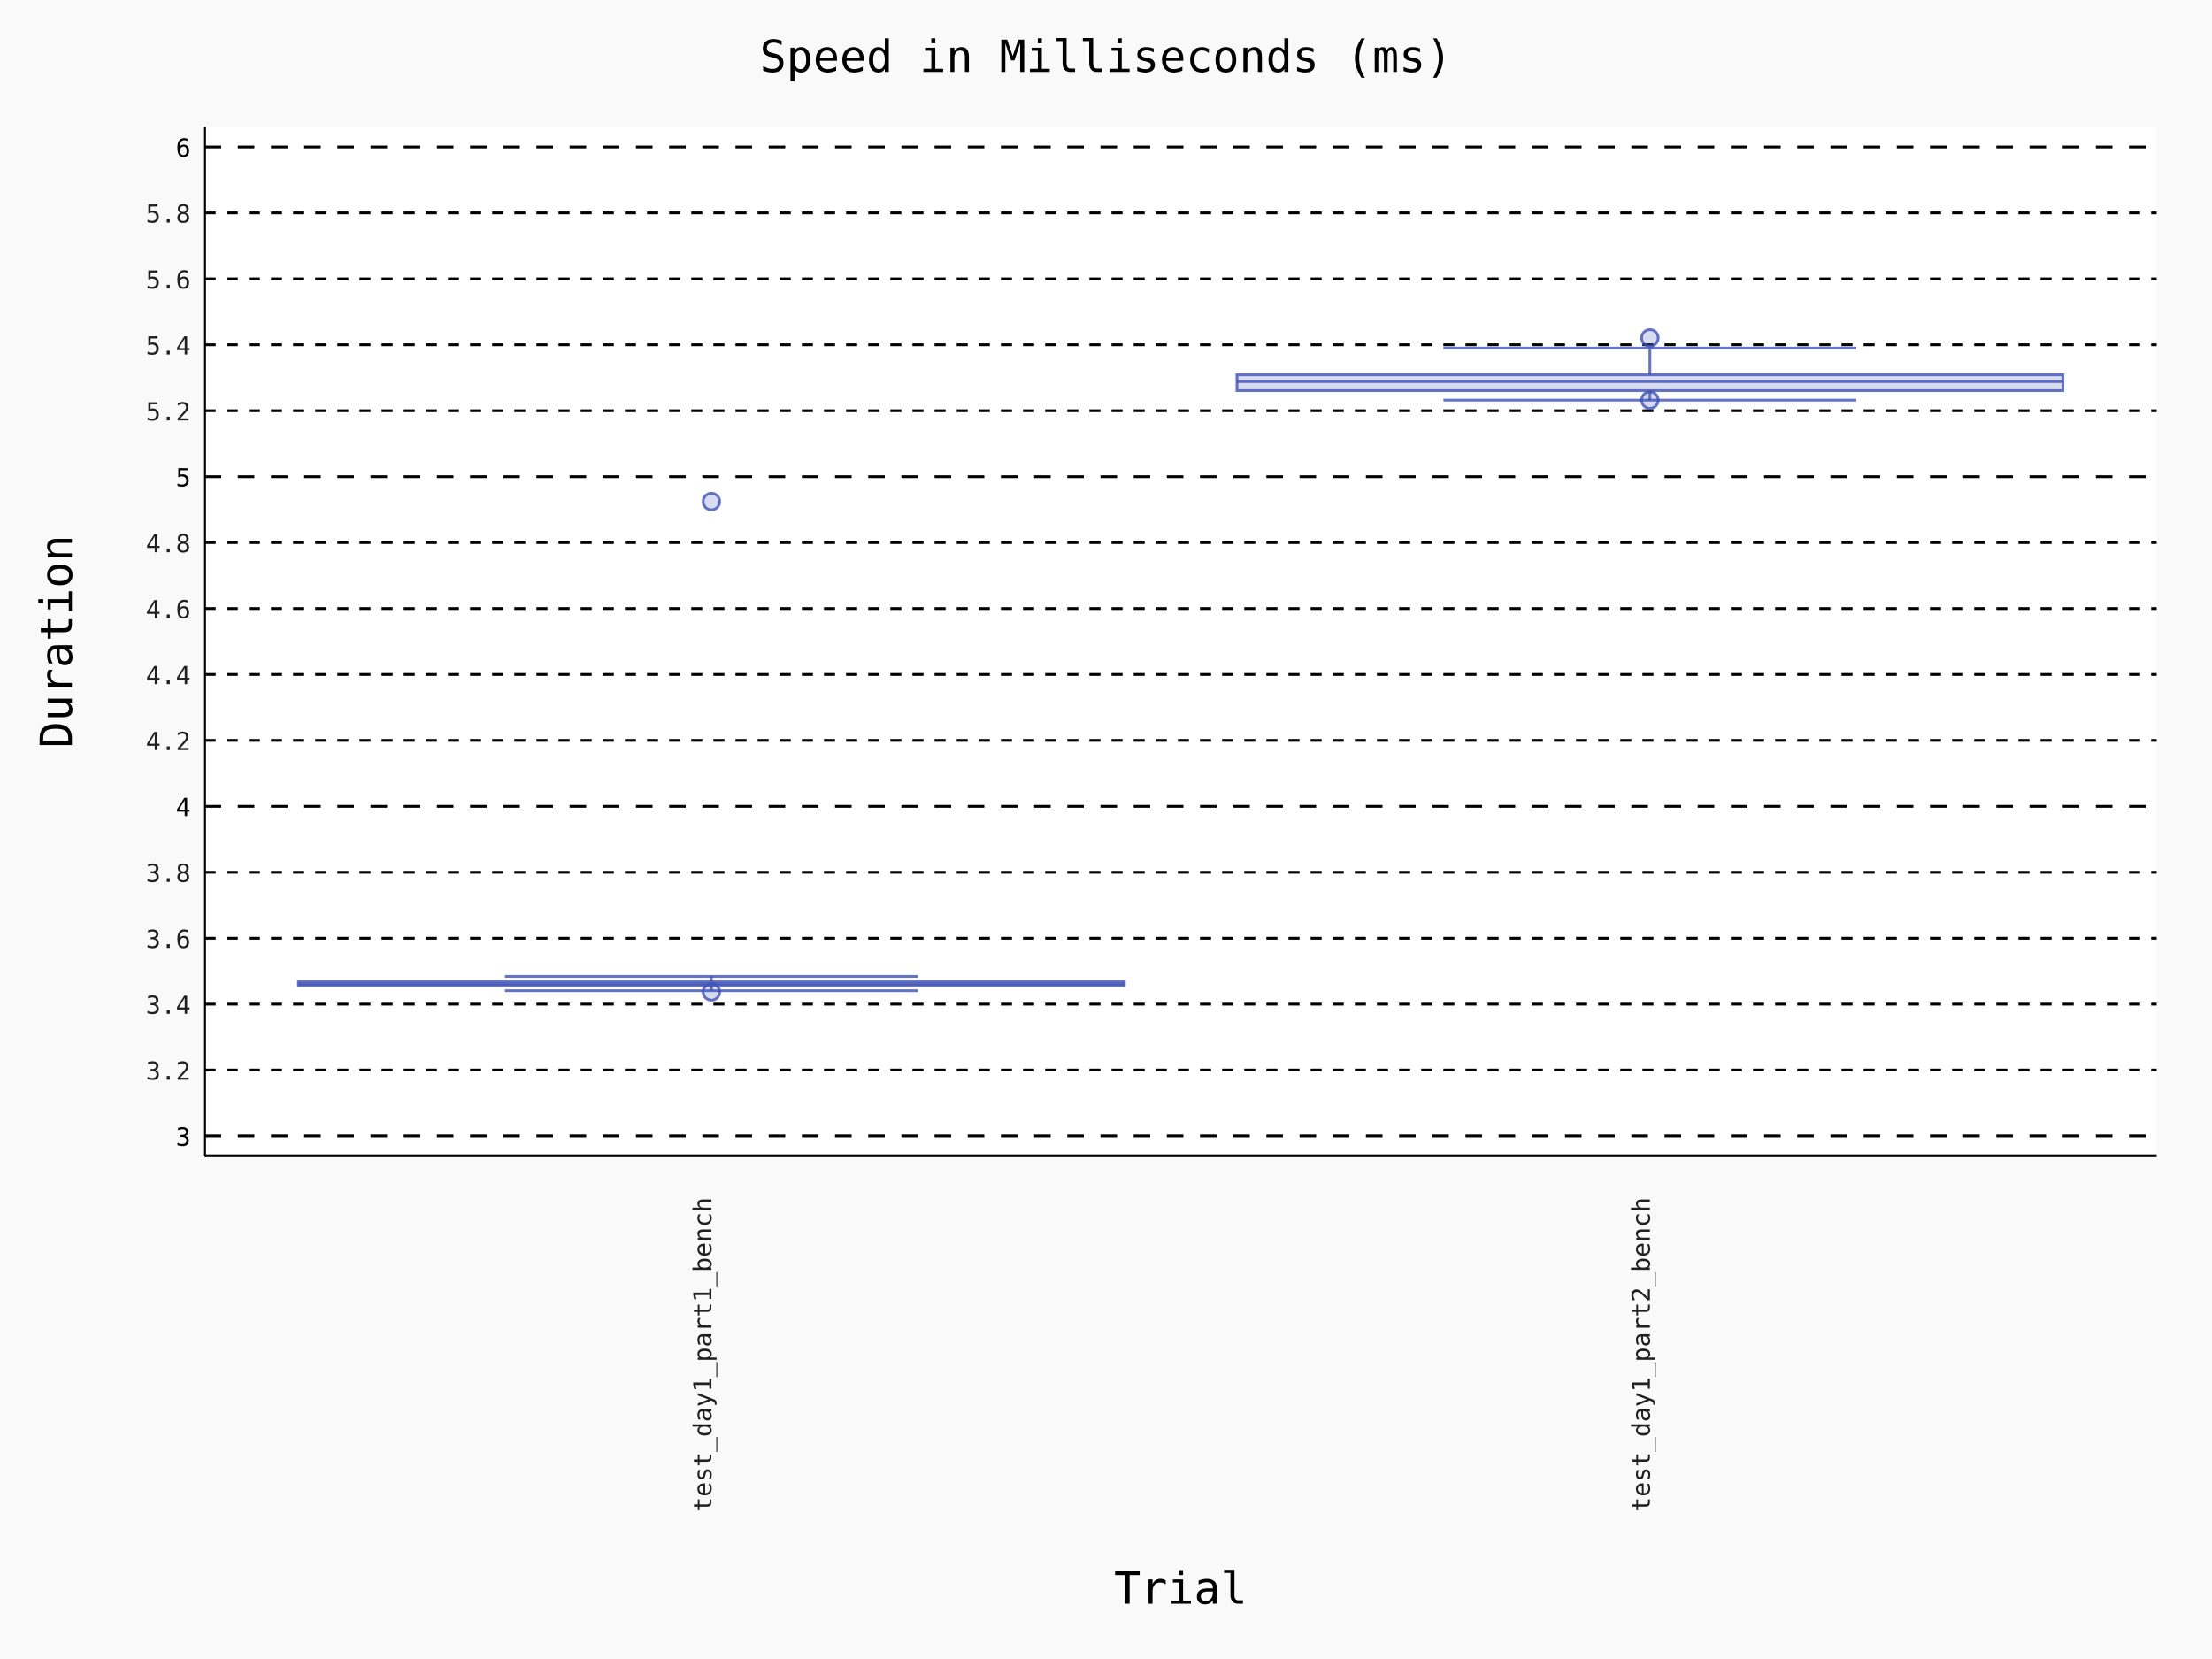
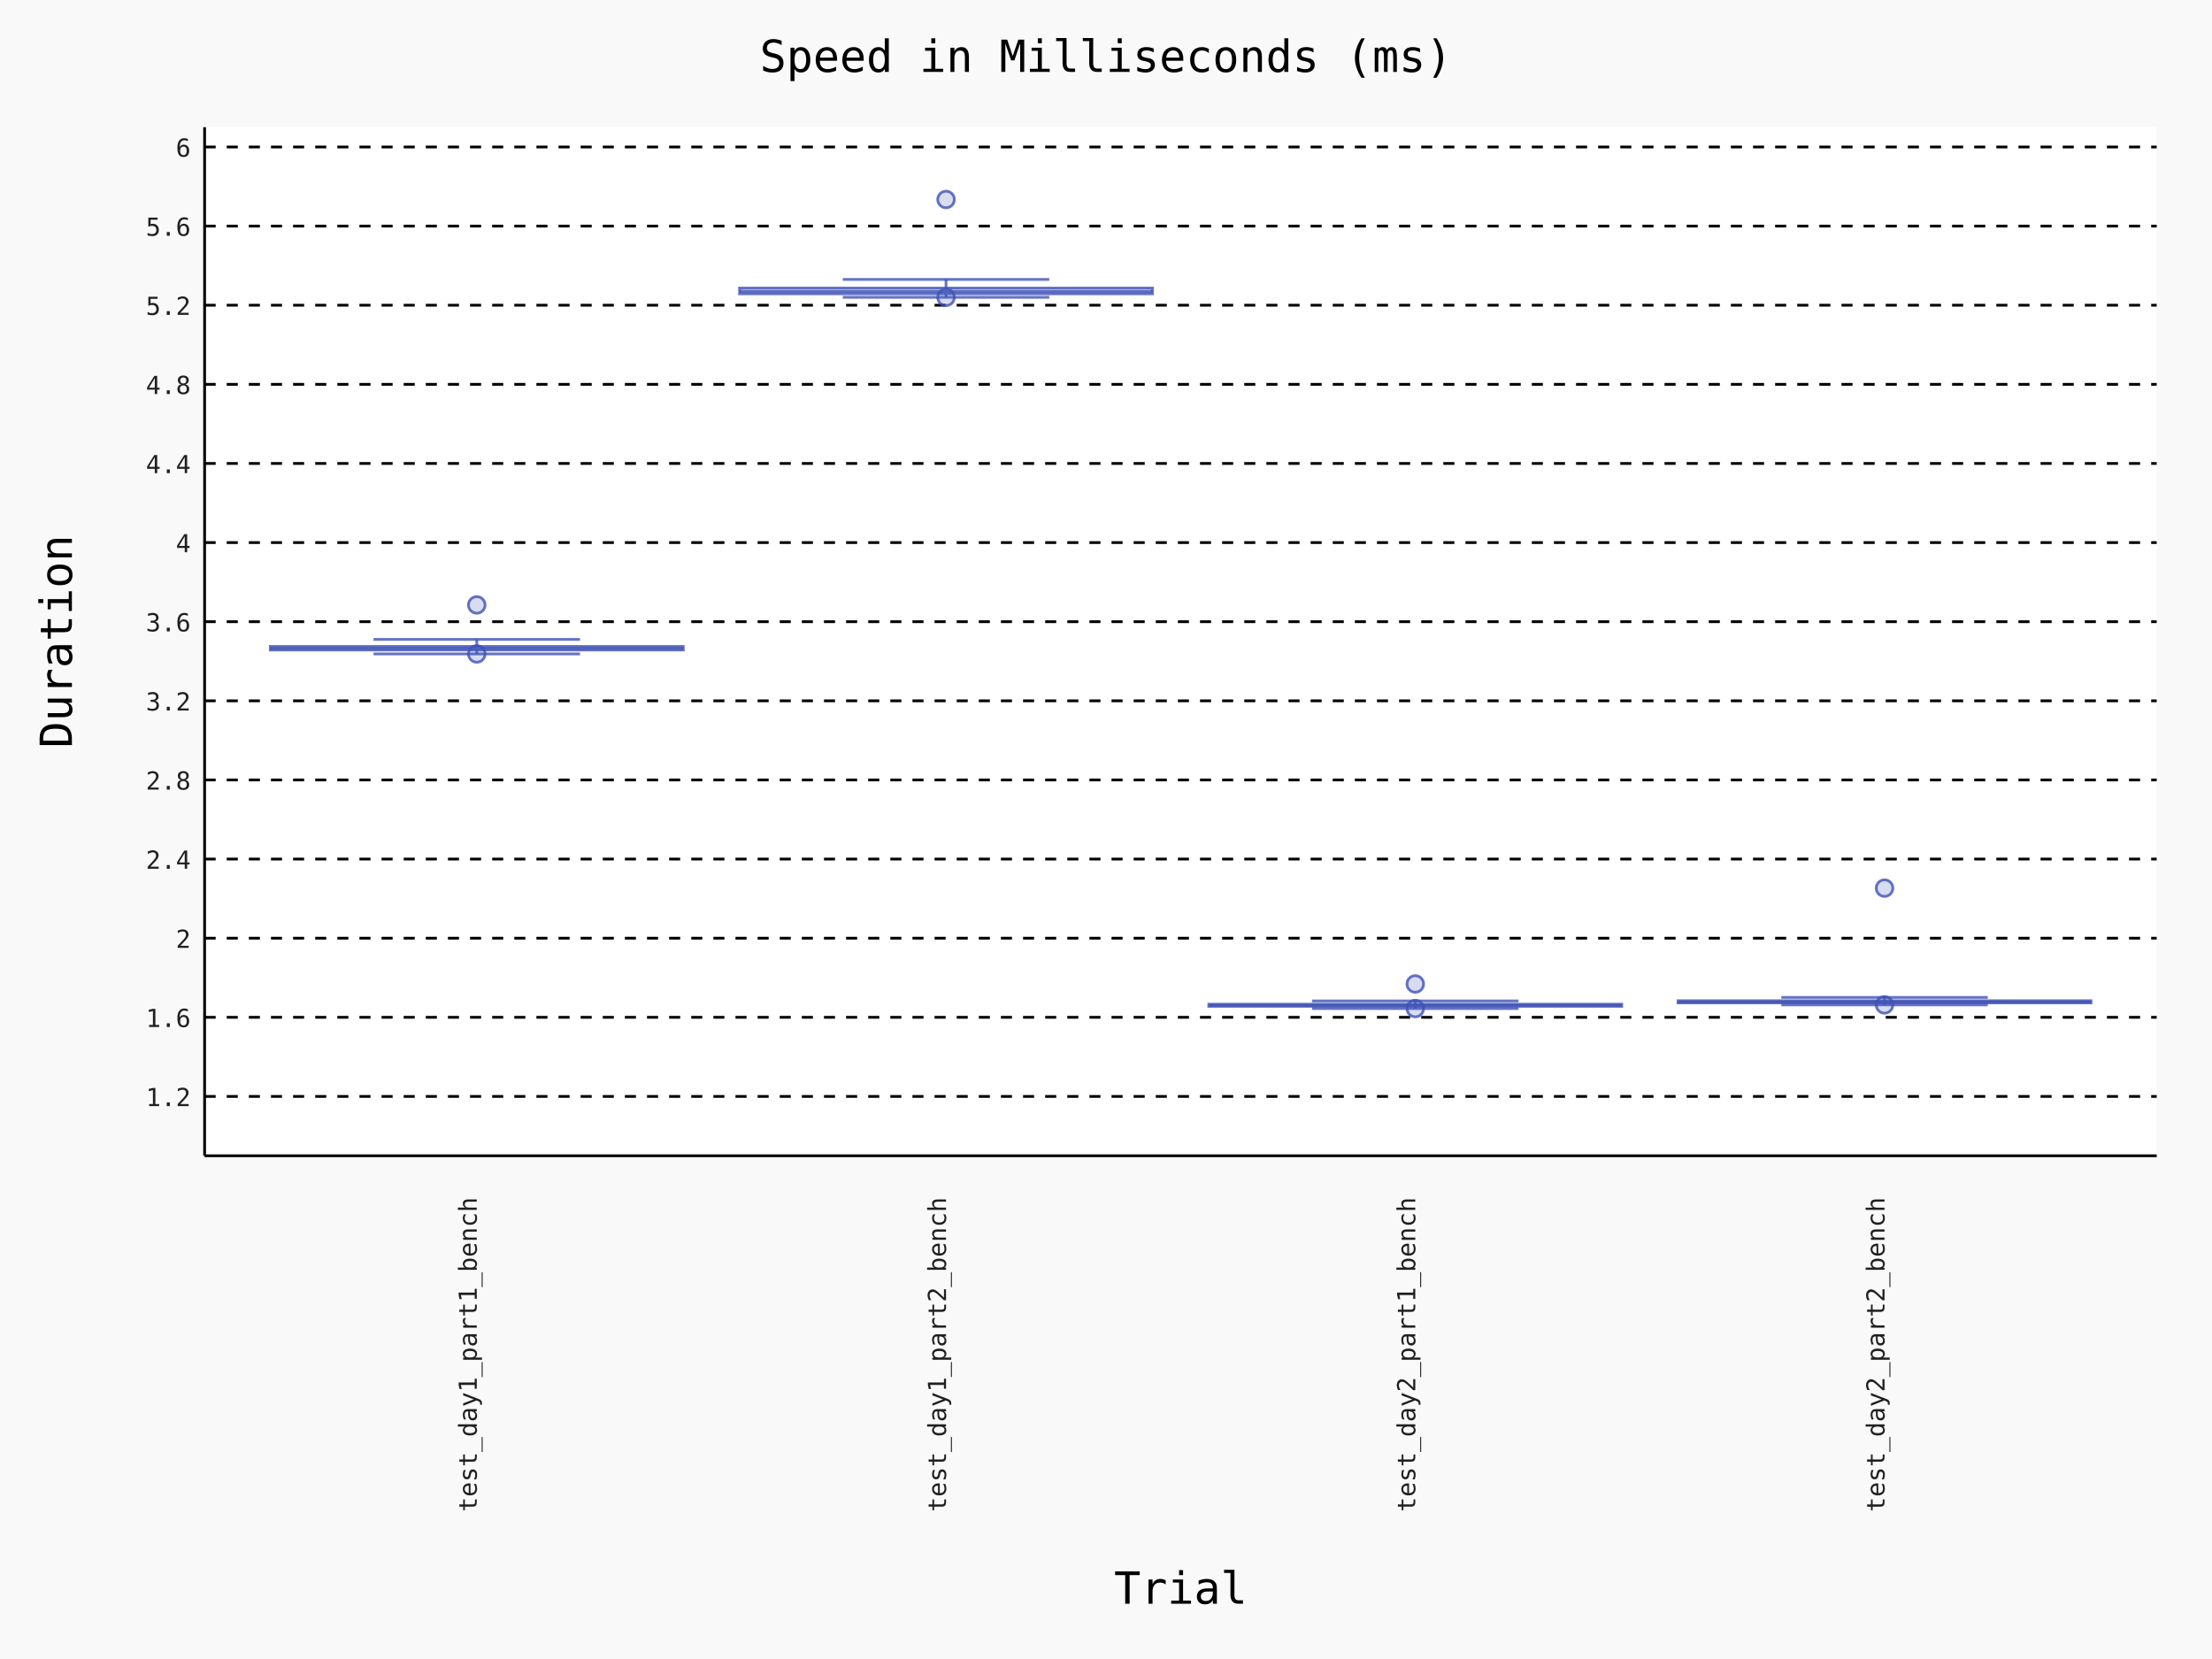
- <svg xmlns="http://www.w3.org/2000/svg" id="chart-7a09c978-7cb8-4651-a11c-2528e2e9074a" class="pygal-chart" viewBox="0 0 800 600">
+ <svg xmlns="http://www.w3.org/2000/svg" id="chart-de05d943-1517-4401-8757-71ed23f18f78" class="pygal-chart" viewBox="0 0 800 600">
  <defs>
-     <style type="text/css">#chart-7a09c978-7cb8-4651-a11c-2528e2e9074a{-webkit-user-select:none;-webkit-font-smoothing:antialiased;font-family:Consolas,"Deja Vu Sans Mono","Bitstream Vera Sans Mono","Courier New",monospace}#chart-7a09c978-7cb8-4651-a11c-2528e2e9074a .title{font-family:Consolas,"Deja Vu Sans Mono","Bitstream Vera Sans Mono","Courier New",monospace;font-size:16px}#chart-7a09c978-7cb8-4651-a11c-2528e2e9074a .legends .legend text{font-family:Consolas,"Deja Vu Sans Mono","Bitstream Vera Sans Mono","Courier New",monospace;font-size:14px}#chart-7a09c978-7cb8-4651-a11c-2528e2e9074a .axis text{font-family:Consolas,"Deja Vu Sans Mono","Bitstream Vera Sans Mono","Courier New",monospace;font-size:10px}#chart-7a09c978-7cb8-4651-a11c-2528e2e9074a .axis text.major{font-family:Consolas,"Deja Vu Sans Mono","Bitstream Vera Sans Mono","Courier New",monospace;font-size:10px}#chart-7a09c978-7cb8-4651-a11c-2528e2e9074a .text-overlay text.value{font-family:Consolas,"Deja Vu Sans Mono","Bitstream Vera Sans Mono","Courier New",monospace;font-size:16px}#chart-7a09c978-7cb8-4651-a11c-2528e2e9074a .text-overlay text.label{font-family:Consolas,"Deja Vu Sans Mono","Bitstream Vera Sans Mono","Courier New",monospace;font-size:10px}#chart-7a09c978-7cb8-4651-a11c-2528e2e9074a .tooltip{font-family:Consolas,"Deja Vu Sans Mono","Bitstream Vera Sans Mono","Courier New",monospace;font-size:14px}#chart-7a09c978-7cb8-4651-a11c-2528e2e9074a text.no_data{font-family:Consolas,"Deja Vu Sans Mono","Bitstream Vera Sans Mono","Courier New",monospace;font-size:64px}
- #chart-7a09c978-7cb8-4651-a11c-2528e2e9074a{background-color:rgba(249,249,249,1)}#chart-7a09c978-7cb8-4651-a11c-2528e2e9074a path,#chart-7a09c978-7cb8-4651-a11c-2528e2e9074a line,#chart-7a09c978-7cb8-4651-a11c-2528e2e9074a rect,#chart-7a09c978-7cb8-4651-a11c-2528e2e9074a circle{-webkit-transition:150ms;-moz-transition:150ms;transition:150ms}#chart-7a09c978-7cb8-4651-a11c-2528e2e9074a .graph &gt; .background{fill:rgba(249,249,249,1)}#chart-7a09c978-7cb8-4651-a11c-2528e2e9074a .plot &gt; .background{fill:rgba(255,255,255,1)}#chart-7a09c978-7cb8-4651-a11c-2528e2e9074a .graph{fill:rgba(0,0,0,.87)}#chart-7a09c978-7cb8-4651-a11c-2528e2e9074a text.no_data{fill:rgba(0,0,0,1)}#chart-7a09c978-7cb8-4651-a11c-2528e2e9074a .title{fill:rgba(0,0,0,1)}#chart-7a09c978-7cb8-4651-a11c-2528e2e9074a .legends .legend text{fill:rgba(0,0,0,.87)}#chart-7a09c978-7cb8-4651-a11c-2528e2e9074a .legends .legend:hover text{fill:rgba(0,0,0,1)}#chart-7a09c978-7cb8-4651-a11c-2528e2e9074a .axis .line{stroke:rgba(0,0,0,1)}#chart-7a09c978-7cb8-4651-a11c-2528e2e9074a .axis .guide.line{stroke:rgba(0,0,0,.54)}#chart-7a09c978-7cb8-4651-a11c-2528e2e9074a .axis .major.line{stroke:rgba(0,0,0,.87)}#chart-7a09c978-7cb8-4651-a11c-2528e2e9074a .axis text.major{fill:rgba(0,0,0,1)}#chart-7a09c978-7cb8-4651-a11c-2528e2e9074a .axis.y .guides:hover .guide.line,#chart-7a09c978-7cb8-4651-a11c-2528e2e9074a .line-graph .axis.x .guides:hover .guide.line,#chart-7a09c978-7cb8-4651-a11c-2528e2e9074a .stackedline-graph .axis.x .guides:hover .guide.line,#chart-7a09c978-7cb8-4651-a11c-2528e2e9074a .xy-graph .axis.x .guides:hover .guide.line{stroke:rgba(0,0,0,1)}#chart-7a09c978-7cb8-4651-a11c-2528e2e9074a .axis .guides:hover text{fill:rgba(0,0,0,1)}#chart-7a09c978-7cb8-4651-a11c-2528e2e9074a .reactive{fill-opacity:.7;stroke-opacity:.8;stroke-width:1}#chart-7a09c978-7cb8-4651-a11c-2528e2e9074a .ci{stroke:rgba(0,0,0,.87)}#chart-7a09c978-7cb8-4651-a11c-2528e2e9074a .reactive.active,#chart-7a09c978-7cb8-4651-a11c-2528e2e9074a .active .reactive{fill-opacity:.8;stroke-opacity:.9;stroke-width:4}#chart-7a09c978-7cb8-4651-a11c-2528e2e9074a .ci .reactive.active{stroke-width:1.5}#chart-7a09c978-7cb8-4651-a11c-2528e2e9074a .series text{fill:rgba(0,0,0,1)}#chart-7a09c978-7cb8-4651-a11c-2528e2e9074a .tooltip rect{fill:rgba(255,255,255,1);stroke:rgba(0,0,0,1);-webkit-transition:opacity 150ms;-moz-transition:opacity 150ms;transition:opacity 150ms}#chart-7a09c978-7cb8-4651-a11c-2528e2e9074a .tooltip .label{fill:rgba(0,0,0,.87)}#chart-7a09c978-7cb8-4651-a11c-2528e2e9074a .tooltip .label{fill:rgba(0,0,0,.87)}#chart-7a09c978-7cb8-4651-a11c-2528e2e9074a .tooltip .legend{font-size:.8em;fill:rgba(0,0,0,.54)}#chart-7a09c978-7cb8-4651-a11c-2528e2e9074a .tooltip .x_label{font-size:.6em;fill:rgba(0,0,0,1)}#chart-7a09c978-7cb8-4651-a11c-2528e2e9074a .tooltip .xlink{font-size:.5em;text-decoration:underline}#chart-7a09c978-7cb8-4651-a11c-2528e2e9074a .tooltip .value{font-size:1.5em}#chart-7a09c978-7cb8-4651-a11c-2528e2e9074a .bound{font-size:.5em}#chart-7a09c978-7cb8-4651-a11c-2528e2e9074a .max-value{font-size:.75em;fill:rgba(0,0,0,.54)}#chart-7a09c978-7cb8-4651-a11c-2528e2e9074a .map-element{fill:rgba(255,255,255,1);stroke:rgba(0,0,0,.54) !important}#chart-7a09c978-7cb8-4651-a11c-2528e2e9074a .map-element .reactive{fill-opacity:inherit;stroke-opacity:inherit}#chart-7a09c978-7cb8-4651-a11c-2528e2e9074a .color-0,#chart-7a09c978-7cb8-4651-a11c-2528e2e9074a .color-0 a:visited{stroke:#3F51B5;fill:#3F51B5}#chart-7a09c978-7cb8-4651-a11c-2528e2e9074a .color-1,#chart-7a09c978-7cb8-4651-a11c-2528e2e9074a .color-1 a:visited{stroke:#3F51B5;fill:#3F51B5}#chart-7a09c978-7cb8-4651-a11c-2528e2e9074a .text-overlay .color-0 text{fill:black}#chart-7a09c978-7cb8-4651-a11c-2528e2e9074a .text-overlay .color-1 text{fill:black}
- #chart-7a09c978-7cb8-4651-a11c-2528e2e9074a text.no_data{text-anchor:middle}#chart-7a09c978-7cb8-4651-a11c-2528e2e9074a .guide.line{fill:none}#chart-7a09c978-7cb8-4651-a11c-2528e2e9074a .centered{text-anchor:middle}#chart-7a09c978-7cb8-4651-a11c-2528e2e9074a .title{text-anchor:middle}#chart-7a09c978-7cb8-4651-a11c-2528e2e9074a .legends .legend text{fill-opacity:1}#chart-7a09c978-7cb8-4651-a11c-2528e2e9074a .axis.x text{text-anchor:middle}#chart-7a09c978-7cb8-4651-a11c-2528e2e9074a .axis.x:not(.web) text[transform]{text-anchor:start}#chart-7a09c978-7cb8-4651-a11c-2528e2e9074a .axis.x:not(.web) text[transform].backwards{text-anchor:end}#chart-7a09c978-7cb8-4651-a11c-2528e2e9074a .axis.y text{text-anchor:end}#chart-7a09c978-7cb8-4651-a11c-2528e2e9074a .axis.y text[transform].backwards{text-anchor:start}#chart-7a09c978-7cb8-4651-a11c-2528e2e9074a .axis.y2 text{text-anchor:start}#chart-7a09c978-7cb8-4651-a11c-2528e2e9074a .axis.y2 text[transform].backwards{text-anchor:end}#chart-7a09c978-7cb8-4651-a11c-2528e2e9074a .axis .guide.line{stroke-dasharray:4,4;stroke:black}#chart-7a09c978-7cb8-4651-a11c-2528e2e9074a .axis .major.guide.line{stroke-dasharray:6,6;stroke:black}#chart-7a09c978-7cb8-4651-a11c-2528e2e9074a .horizontal .axis.y .guide.line,#chart-7a09c978-7cb8-4651-a11c-2528e2e9074a .horizontal .axis.y2 .guide.line,#chart-7a09c978-7cb8-4651-a11c-2528e2e9074a .vertical .axis.x .guide.line{opacity:0}#chart-7a09c978-7cb8-4651-a11c-2528e2e9074a .horizontal .axis.always_show .guide.line,#chart-7a09c978-7cb8-4651-a11c-2528e2e9074a .vertical .axis.always_show .guide.line{opacity:1 !important}#chart-7a09c978-7cb8-4651-a11c-2528e2e9074a .axis.y .guides:hover .guide.line,#chart-7a09c978-7cb8-4651-a11c-2528e2e9074a .axis.y2 .guides:hover .guide.line,#chart-7a09c978-7cb8-4651-a11c-2528e2e9074a .axis.x .guides:hover .guide.line{opacity:1}#chart-7a09c978-7cb8-4651-a11c-2528e2e9074a .axis .guides:hover text{opacity:1}#chart-7a09c978-7cb8-4651-a11c-2528e2e9074a .nofill{fill:none}#chart-7a09c978-7cb8-4651-a11c-2528e2e9074a .subtle-fill{fill-opacity:.2}#chart-7a09c978-7cb8-4651-a11c-2528e2e9074a .dot{stroke-width:1px;fill-opacity:1;stroke-opacity:1}#chart-7a09c978-7cb8-4651-a11c-2528e2e9074a .dot.active{stroke-width:5px}#chart-7a09c978-7cb8-4651-a11c-2528e2e9074a .dot.negative{fill:transparent}#chart-7a09c978-7cb8-4651-a11c-2528e2e9074a text,#chart-7a09c978-7cb8-4651-a11c-2528e2e9074a tspan{stroke:none !important}#chart-7a09c978-7cb8-4651-a11c-2528e2e9074a .series text.active{opacity:1}#chart-7a09c978-7cb8-4651-a11c-2528e2e9074a .tooltip rect{fill-opacity:.95;stroke-width:.5}#chart-7a09c978-7cb8-4651-a11c-2528e2e9074a .tooltip text{fill-opacity:1}#chart-7a09c978-7cb8-4651-a11c-2528e2e9074a .showable{visibility:hidden}#chart-7a09c978-7cb8-4651-a11c-2528e2e9074a .showable.shown{visibility:visible}#chart-7a09c978-7cb8-4651-a11c-2528e2e9074a .gauge-background{fill:rgba(229,229,229,1);stroke:none}#chart-7a09c978-7cb8-4651-a11c-2528e2e9074a .bg-lines{stroke:rgba(249,249,249,1);stroke-width:2px}
+     <style type="text/css">#chart-de05d943-1517-4401-8757-71ed23f18f78{-webkit-user-select:none;-webkit-font-smoothing:antialiased;font-family:Consolas,"Deja Vu Sans Mono","Bitstream Vera Sans Mono","Courier New",monospace}#chart-de05d943-1517-4401-8757-71ed23f18f78 .title{font-family:Consolas,"Deja Vu Sans Mono","Bitstream Vera Sans Mono","Courier New",monospace;font-size:16px}#chart-de05d943-1517-4401-8757-71ed23f18f78 .legends .legend text{font-family:Consolas,"Deja Vu Sans Mono","Bitstream Vera Sans Mono","Courier New",monospace;font-size:14px}#chart-de05d943-1517-4401-8757-71ed23f18f78 .axis text{font-family:Consolas,"Deja Vu Sans Mono","Bitstream Vera Sans Mono","Courier New",monospace;font-size:10px}#chart-de05d943-1517-4401-8757-71ed23f18f78 .axis text.major{font-family:Consolas,"Deja Vu Sans Mono","Bitstream Vera Sans Mono","Courier New",monospace;font-size:10px}#chart-de05d943-1517-4401-8757-71ed23f18f78 .text-overlay text.value{font-family:Consolas,"Deja Vu Sans Mono","Bitstream Vera Sans Mono","Courier New",monospace;font-size:16px}#chart-de05d943-1517-4401-8757-71ed23f18f78 .text-overlay text.label{font-family:Consolas,"Deja Vu Sans Mono","Bitstream Vera Sans Mono","Courier New",monospace;font-size:10px}#chart-de05d943-1517-4401-8757-71ed23f18f78 .tooltip{font-family:Consolas,"Deja Vu Sans Mono","Bitstream Vera Sans Mono","Courier New",monospace;font-size:14px}#chart-de05d943-1517-4401-8757-71ed23f18f78 text.no_data{font-family:Consolas,"Deja Vu Sans Mono","Bitstream Vera Sans Mono","Courier New",monospace;font-size:64px}
+ #chart-de05d943-1517-4401-8757-71ed23f18f78{background-color:rgba(249,249,249,1)}#chart-de05d943-1517-4401-8757-71ed23f18f78 path,#chart-de05d943-1517-4401-8757-71ed23f18f78 line,#chart-de05d943-1517-4401-8757-71ed23f18f78 rect,#chart-de05d943-1517-4401-8757-71ed23f18f78 circle{-webkit-transition:150ms;-moz-transition:150ms;transition:150ms}#chart-de05d943-1517-4401-8757-71ed23f18f78 .graph &gt; .background{fill:rgba(249,249,249,1)}#chart-de05d943-1517-4401-8757-71ed23f18f78 .plot &gt; .background{fill:rgba(255,255,255,1)}#chart-de05d943-1517-4401-8757-71ed23f18f78 .graph{fill:rgba(0,0,0,.87)}#chart-de05d943-1517-4401-8757-71ed23f18f78 text.no_data{fill:rgba(0,0,0,1)}#chart-de05d943-1517-4401-8757-71ed23f18f78 .title{fill:rgba(0,0,0,1)}#chart-de05d943-1517-4401-8757-71ed23f18f78 .legends .legend text{fill:rgba(0,0,0,.87)}#chart-de05d943-1517-4401-8757-71ed23f18f78 .legends .legend:hover text{fill:rgba(0,0,0,1)}#chart-de05d943-1517-4401-8757-71ed23f18f78 .axis .line{stroke:rgba(0,0,0,1)}#chart-de05d943-1517-4401-8757-71ed23f18f78 .axis .guide.line{stroke:rgba(0,0,0,.54)}#chart-de05d943-1517-4401-8757-71ed23f18f78 .axis .major.line{stroke:rgba(0,0,0,.87)}#chart-de05d943-1517-4401-8757-71ed23f18f78 .axis text.major{fill:rgba(0,0,0,1)}#chart-de05d943-1517-4401-8757-71ed23f18f78 .axis.y .guides:hover .guide.line,#chart-de05d943-1517-4401-8757-71ed23f18f78 .line-graph .axis.x .guides:hover .guide.line,#chart-de05d943-1517-4401-8757-71ed23f18f78 .stackedline-graph .axis.x .guides:hover .guide.line,#chart-de05d943-1517-4401-8757-71ed23f18f78 .xy-graph .axis.x .guides:hover .guide.line{stroke:rgba(0,0,0,1)}#chart-de05d943-1517-4401-8757-71ed23f18f78 .axis .guides:hover text{fill:rgba(0,0,0,1)}#chart-de05d943-1517-4401-8757-71ed23f18f78 .reactive{fill-opacity:.7;stroke-opacity:.8;stroke-width:1}#chart-de05d943-1517-4401-8757-71ed23f18f78 .ci{stroke:rgba(0,0,0,.87)}#chart-de05d943-1517-4401-8757-71ed23f18f78 .reactive.active,#chart-de05d943-1517-4401-8757-71ed23f18f78 .active .reactive{fill-opacity:.8;stroke-opacity:.9;stroke-width:4}#chart-de05d943-1517-4401-8757-71ed23f18f78 .ci .reactive.active{stroke-width:1.5}#chart-de05d943-1517-4401-8757-71ed23f18f78 .series text{fill:rgba(0,0,0,1)}#chart-de05d943-1517-4401-8757-71ed23f18f78 .tooltip rect{fill:rgba(255,255,255,1);stroke:rgba(0,0,0,1);-webkit-transition:opacity 150ms;-moz-transition:opacity 150ms;transition:opacity 150ms}#chart-de05d943-1517-4401-8757-71ed23f18f78 .tooltip .label{fill:rgba(0,0,0,.87)}#chart-de05d943-1517-4401-8757-71ed23f18f78 .tooltip .label{fill:rgba(0,0,0,.87)}#chart-de05d943-1517-4401-8757-71ed23f18f78 .tooltip .legend{font-size:.8em;fill:rgba(0,0,0,.54)}#chart-de05d943-1517-4401-8757-71ed23f18f78 .tooltip .x_label{font-size:.6em;fill:rgba(0,0,0,1)}#chart-de05d943-1517-4401-8757-71ed23f18f78 .tooltip .xlink{font-size:.5em;text-decoration:underline}#chart-de05d943-1517-4401-8757-71ed23f18f78 .tooltip .value{font-size:1.5em}#chart-de05d943-1517-4401-8757-71ed23f18f78 .bound{font-size:.5em}#chart-de05d943-1517-4401-8757-71ed23f18f78 .max-value{font-size:.75em;fill:rgba(0,0,0,.54)}#chart-de05d943-1517-4401-8757-71ed23f18f78 .map-element{fill:rgba(255,255,255,1);stroke:rgba(0,0,0,.54) !important}#chart-de05d943-1517-4401-8757-71ed23f18f78 .map-element .reactive{fill-opacity:inherit;stroke-opacity:inherit}#chart-de05d943-1517-4401-8757-71ed23f18f78 .color-0,#chart-de05d943-1517-4401-8757-71ed23f18f78 .color-0 a:visited{stroke:#3F51B5;fill:#3F51B5}#chart-de05d943-1517-4401-8757-71ed23f18f78 .color-1,#chart-de05d943-1517-4401-8757-71ed23f18f78 .color-1 a:visited{stroke:#3F51B5;fill:#3F51B5}#chart-de05d943-1517-4401-8757-71ed23f18f78 .color-2,#chart-de05d943-1517-4401-8757-71ed23f18f78 .color-2 a:visited{stroke:#3F51B5;fill:#3F51B5}#chart-de05d943-1517-4401-8757-71ed23f18f78 .color-3,#chart-de05d943-1517-4401-8757-71ed23f18f78 .color-3 a:visited{stroke:#3F51B5;fill:#3F51B5}#chart-de05d943-1517-4401-8757-71ed23f18f78 .text-overlay .color-0 text{fill:black}#chart-de05d943-1517-4401-8757-71ed23f18f78 .text-overlay .color-1 text{fill:black}#chart-de05d943-1517-4401-8757-71ed23f18f78 .text-overlay .color-2 text{fill:black}#chart-de05d943-1517-4401-8757-71ed23f18f78 .text-overlay .color-3 text{fill:black}
+ #chart-de05d943-1517-4401-8757-71ed23f18f78 text.no_data{text-anchor:middle}#chart-de05d943-1517-4401-8757-71ed23f18f78 .guide.line{fill:none}#chart-de05d943-1517-4401-8757-71ed23f18f78 .centered{text-anchor:middle}#chart-de05d943-1517-4401-8757-71ed23f18f78 .title{text-anchor:middle}#chart-de05d943-1517-4401-8757-71ed23f18f78 .legends .legend text{fill-opacity:1}#chart-de05d943-1517-4401-8757-71ed23f18f78 .axis.x text{text-anchor:middle}#chart-de05d943-1517-4401-8757-71ed23f18f78 .axis.x:not(.web) text[transform]{text-anchor:start}#chart-de05d943-1517-4401-8757-71ed23f18f78 .axis.x:not(.web) text[transform].backwards{text-anchor:end}#chart-de05d943-1517-4401-8757-71ed23f18f78 .axis.y text{text-anchor:end}#chart-de05d943-1517-4401-8757-71ed23f18f78 .axis.y text[transform].backwards{text-anchor:start}#chart-de05d943-1517-4401-8757-71ed23f18f78 .axis.y2 text{text-anchor:start}#chart-de05d943-1517-4401-8757-71ed23f18f78 .axis.y2 text[transform].backwards{text-anchor:end}#chart-de05d943-1517-4401-8757-71ed23f18f78 .axis .guide.line{stroke-dasharray:4,4;stroke:black}#chart-de05d943-1517-4401-8757-71ed23f18f78 .axis .major.guide.line{stroke-dasharray:6,6;stroke:black}#chart-de05d943-1517-4401-8757-71ed23f18f78 .horizontal .axis.y .guide.line,#chart-de05d943-1517-4401-8757-71ed23f18f78 .horizontal .axis.y2 .guide.line,#chart-de05d943-1517-4401-8757-71ed23f18f78 .vertical .axis.x .guide.line{opacity:0}#chart-de05d943-1517-4401-8757-71ed23f18f78 .horizontal .axis.always_show .guide.line,#chart-de05d943-1517-4401-8757-71ed23f18f78 .vertical .axis.always_show .guide.line{opacity:1 !important}#chart-de05d943-1517-4401-8757-71ed23f18f78 .axis.y .guides:hover .guide.line,#chart-de05d943-1517-4401-8757-71ed23f18f78 .axis.y2 .guides:hover .guide.line,#chart-de05d943-1517-4401-8757-71ed23f18f78 .axis.x .guides:hover .guide.line{opacity:1}#chart-de05d943-1517-4401-8757-71ed23f18f78 .axis .guides:hover text{opacity:1}#chart-de05d943-1517-4401-8757-71ed23f18f78 .nofill{fill:none}#chart-de05d943-1517-4401-8757-71ed23f18f78 .subtle-fill{fill-opacity:.2}#chart-de05d943-1517-4401-8757-71ed23f18f78 .dot{stroke-width:1px;fill-opacity:1;stroke-opacity:1}#chart-de05d943-1517-4401-8757-71ed23f18f78 .dot.active{stroke-width:5px}#chart-de05d943-1517-4401-8757-71ed23f18f78 .dot.negative{fill:transparent}#chart-de05d943-1517-4401-8757-71ed23f18f78 text,#chart-de05d943-1517-4401-8757-71ed23f18f78 tspan{stroke:none !important}#chart-de05d943-1517-4401-8757-71ed23f18f78 .series text.active{opacity:1}#chart-de05d943-1517-4401-8757-71ed23f18f78 .tooltip rect{fill-opacity:.95;stroke-width:.5}#chart-de05d943-1517-4401-8757-71ed23f18f78 .tooltip text{fill-opacity:1}#chart-de05d943-1517-4401-8757-71ed23f18f78 .showable{visibility:hidden}#chart-de05d943-1517-4401-8757-71ed23f18f78 .showable.shown{visibility:visible}#chart-de05d943-1517-4401-8757-71ed23f18f78 .gauge-background{fill:rgba(229,229,229,1);stroke:none}#chart-de05d943-1517-4401-8757-71ed23f18f78 .bg-lines{stroke:rgba(249,249,249,1);stroke-width:2px}
.tooltip .value{font-size:1em !important}.axis text{font-size:9px !important}</style>
  </defs>
  <g class="graph custombox-graph vertical">
    <rect x="0" y="0" width="800" height="600" class="background" />
    <g transform="translate(74, 46)" class="plot">
      <rect x="0" y="0" width="706.0" height="372.0" class="background" />
      <g class="axis y always_show">
        <path d="M0 372 h706" class="line" />
        <g class="guides">
-           <path d="M0 364.846 h706" class="major guide line" />
-           <text x="-5" y="368.346" class="major">3</text>
+           <path d="M0 350.538 h706" class="guide line" />
+           <text x="-5" y="354.038" class="">1.2</text>
        </g>
        <g class="guides">
-           <path d="M0 341 h706" class="guide line" />
-           <text x="-5" y="344.5" class="">3.2</text>
-         </g>
-         <g class="guides">
-           <path d="M0 317.154 h706" class="guide line" />
-           <text x="-5" y="320.654" class="">3.4</text>
+           <path d="M0 321.923 h706" class="guide line" />
+           <text x="-5" y="325.423" class="">1.6</text>
        </g>
        <g class="guides">
          <path d="M0 293.308 h706" class="guide line" />
-           <text x="-5" y="296.808" class="">3.6</text>
+           <text x="-5" y="296.808" class="">2</text>
        </g>
        <g class="guides">
-           <path d="M0 269.462 h706" class="guide line" />
-           <text x="-5" y="272.962" class="">3.8</text>
+           <path d="M0 264.692 h706" class="guide line" />
+           <text x="-5" y="268.192" class="">2.4</text>
        </g>
        <g class="guides">
-           <path d="M0 245.615 h706" class="major guide line" />
-           <text x="-5" y="249.115" class="major">4</text>
+           <path d="M0 236.077 h706" class="guide line" />
+           <text x="-5" y="239.577" class="">2.8</text>
        </g>
        <g class="guides">
-           <path d="M0 221.769 h706" class="guide line" />
-           <text x="-5" y="225.269" class="">4.2</text>
+           <path d="M0 207.462 h706" class="guide line" />
+           <text x="-5" y="210.962" class="">3.2</text>
        </g>
        <g class="guides">
-           <path d="M0 197.923 h706" class="guide line" />
-           <text x="-5" y="201.423" class="">4.4</text>
-         </g>
-         <g class="guides">
-           <path d="M0 174.077 h706" class="guide line" />
-           <text x="-5" y="177.577" class="">4.6</text>
+           <path d="M0 178.846 h706" class="guide line" />
+           <text x="-5" y="182.346" class="">3.6</text>
        </g>
        <g class="guides">
          <path d="M0 150.231 h706" class="guide line" />
-           <text x="-5" y="153.731" class="">4.8</text>
+           <text x="-5" y="153.731" class="">4</text>
        </g>
        <g class="guides">
-           <path d="M0 126.385 h706" class="major guide line" />
-           <text x="-5" y="129.885" class="major">5</text>
+           <path d="M0 121.615 h706" class="guide line" />
+           <text x="-5" y="125.115" class="">4.4</text>
        </g>
        <g class="guides">
-           <path d="M0 102.538 h706" class="guide line" />
-           <text x="-5" y="106.038" class="">5.2</text>
+           <path d="M0 93 h706" class="guide line" />
+           <text x="-5" y="96.5" class="">4.8</text>
        </g>
        <g class="guides">
-           <path d="M0 78.692 h706" class="guide line" />
-           <text x="-5" y="82.192" class="">5.4</text>
+           <path d="M0 64.385 h706" class="guide line" />
+           <text x="-5" y="67.885" class="">5.2</text>
        </g>
        <g class="guides">
-           <path d="M0 54.846 h706" class="guide line" />
-           <text x="-5" y="58.346" class="">5.6</text>
+           <path d="M0 35.769 h706" class="guide line" />
+           <text x="-5" y="39.269" class="">5.6</text>
        </g>
        <g class="guides">
-           <path d="M0 31 h706" class="guide line" />
-           <text x="-5" y="34.5" class="">5.8</text>
-         </g>
-         <g class="guides">
-           <path d="M0 7.154 h706" class="major guide line" />
-           <text x="-5" y="10.654" class="major">6</text>
+           <path d="M0 7.154 h706" class="guide line" />
+           <text x="-5" y="10.654" class="">6</text>
        </g>
      </g>
      <g class="axis x">
        <path d="M0 0 v372" class="line" />
        <g class="guides">
-           <path d="M183.288 0 v372" class="guide line" />
-           <text x="183.288" y="387.0" class="backwards" transform="rotate(270 183.2885 387)">test_day1_part1_bench</text>
+           <path d="M98.433 0 v372" class="guide line" />
+           <text x="98.433" y="387.0" class="backwards" transform="rotate(270 98.43269 387)">test_day1_part1_bench</text>
        </g>
        <g class="guides">
-           <path d="M522.712 0 v372" class="guide line" />
-           <text x="522.712" y="387.0" class="backwards" transform="rotate(270 522.7115 387)">test_day1_part2_bench</text>
+           <path d="M268.144 0 v372" class="guide line" />
+           <text x="268.144" y="387.0" class="backwards" transform="rotate(270 268.1442 387)">test_day1_part2_bench</text>
+         </g>
+         <g class="guides">
+           <path d="M437.856 0 v372" class="guide line" />
+           <text x="437.856" y="387.0" class="backwards" transform="rotate(270 437.8558 387)">test_day2_part1_bench</text>
+         </g>
+         <g class="guides">
+           <path d="M607.567 0 v372" class="guide line" />
+           <text x="607.567" y="387.0" class="backwards" transform="rotate(270 607.5673 387)">test_day2_part2_bench</text>
        </g>
      </g>
      <g class="series serie-0 color-0">
        <g class="boxes">
          <g class="box">
-             <path stroke-width="3" d="M108.615 312.288 L257.962 312.288" class="reactive tooltip-trigger" />
-             <path stroke-width="3" d="M33.942 309.853 L332.635 309.853" class="reactive tooltip-trigger" />
-             <path stroke-width="3" d="M108.615 307.113 L257.962 307.113" class="reactive tooltip-trigger" />
-             <path stroke-width="2" d="M183.288 312.288 L183.288 310.366" class="reactive tooltip-trigger" />
-             <path stroke-width="2" d="M183.288 307.113 L183.288 309.072" class="reactive tooltip-trigger" />
-             <rect x="33.942" y="309.072" height="1.294" width="298.692" class="subtle-fill reactive tooltip-trigger" />
-             <circle cx="183.288" cy="312.726" r="3" class="subtle-fill reactive tooltip-trigger" />
-             <circle cx="183.288" cy="135.393" r="3" class="subtle-fill reactive tooltip-trigger" />
+             <path stroke-width="3" d="M61.096 190.501 L135.769 190.501" class="reactive tooltip-trigger" />
+             <path stroke-width="3" d="M23.76 188.482 L173.106 188.482" class="reactive tooltip-trigger" />
+             <path stroke-width="3" d="M61.096 185.249 L135.769 185.249" class="reactive tooltip-trigger" />
+             <path stroke-width="2" d="M98.433 190.501 L98.433 189.082" class="reactive tooltip-trigger" />
+             <path stroke-width="2" d="M98.433 185.249 L98.433 187.79" class="reactive tooltip-trigger" />
+             <rect x="23.76" y="187.79" height="1.292" width="149.346" class="subtle-fill reactive tooltip-trigger" />
+             <circle cx="98.433" cy="190.501" r="3" class="subtle-fill reactive tooltip-trigger" />
+             <circle cx="98.433" cy="172.784" r="3" class="subtle-fill reactive tooltip-trigger" />
          </g>
        </g>
      </g>
      <g class="series serie-1 color-1">
        <g class="boxes">
          <g class="box">
-             <path stroke-width="3" d="M448.038 98.709 L597.385 98.709" class="reactive tooltip-trigger" />
-             <path stroke-width="3" d="M373.365 91.985 L672.058 91.985" class="reactive tooltip-trigger" />
-             <path stroke-width="3" d="M448.038 79.898 L597.385 79.898" class="reactive tooltip-trigger" />
-             <path stroke-width="2" d="M522.712 98.709 L522.712 95.274" class="reactive tooltip-trigger" />
-             <path stroke-width="2" d="M522.712 79.898 L522.712 89.541" class="reactive tooltip-trigger" />
-             <rect x="373.365" y="89.541" height="5.733" width="298.692" class="subtle-fill reactive tooltip-trigger" />
-             <circle cx="522.712" cy="98.709" r="3" class="subtle-fill reactive tooltip-trigger" />
-             <circle cx="522.712" cy="76.199" r="3" class="subtle-fill reactive tooltip-trigger" />
+             <path stroke-width="3" d="M230.808 61.525 L305.481 61.525" class="reactive tooltip-trigger" />
+             <path stroke-width="3" d="M193.471 59.388 L342.817 59.388" class="reactive tooltip-trigger" />
+             <path stroke-width="3" d="M230.808 55.063 L305.481 55.063" class="reactive tooltip-trigger" />
+             <path stroke-width="2" d="M268.144 61.525 L268.144 60.259" class="reactive tooltip-trigger" />
+             <path stroke-width="2" d="M268.144 55.063 L268.144 58.193" class="reactive tooltip-trigger" />
+             <rect x="193.471" y="58.193" height="2.066" width="149.346" class="subtle-fill reactive tooltip-trigger" />
+             <circle cx="268.144" cy="61.525" r="3" class="subtle-fill reactive tooltip-trigger" />
+             <circle cx="268.144" cy="26.148" r="3" class="subtle-fill reactive tooltip-trigger" />
+           </g>
+         </g>
+       </g>
+       <g class="series serie-2 color-2">
+         <g class="boxes">
+           <g class="box">
+             <path stroke-width="3" d="M400.519 318.747 L475.192 318.747" class="reactive tooltip-trigger" />
+             <path stroke-width="3" d="M363.183 317.579 L512.529 317.579" class="reactive tooltip-trigger" />
+             <path stroke-width="3" d="M400.519 316.002 L475.192 316.002" class="reactive tooltip-trigger" />
+             <path stroke-width="2" d="M437.856 318.747 L437.856 317.947" class="reactive tooltip-trigger" />
+             <path stroke-width="2" d="M437.856 316.002 L437.856 317.186" class="reactive tooltip-trigger" />
+             <rect x="363.183" y="317.186" height="0.761" width="149.346" class="subtle-fill reactive tooltip-trigger" />
+             <circle cx="437.856" cy="318.747" r="3" class="subtle-fill reactive tooltip-trigger" />
+             <circle cx="437.856" cy="309.862" r="3" class="subtle-fill reactive tooltip-trigger" />
+           </g>
+         </g>
+       </g>
+       <g class="series serie-3 color-3">
+         <g class="boxes">
+           <g class="box">
+             <path stroke-width="3" d="M570.231 317.429 L644.904 317.429" class="reactive tooltip-trigger" />
+             <path stroke-width="3" d="M532.894 316.338 L682.24 316.338" class="reactive tooltip-trigger" />
+             <path stroke-width="3" d="M570.231 314.722 L644.904 314.722" class="reactive tooltip-trigger" />
+             <path stroke-width="2" d="M607.567 317.429 L607.567 316.712" class="reactive tooltip-trigger" />
+             <path stroke-width="2" d="M607.567 314.722 L607.567 315.93" class="reactive tooltip-trigger" />
+             <rect x="532.894" y="315.93" height="0.782" width="149.346" class="subtle-fill reactive tooltip-trigger" />
+             <circle cx="607.567" cy="317.429" r="3" class="subtle-fill reactive tooltip-trigger" />
+             <circle cx="607.567" cy="275.199" r="3" class="subtle-fill reactive tooltip-trigger" />
          </g>
        </g>
      </g>
    </g>
    <g class="titles">
      <text x="400.0" y="26" class="title plot_title">Speed in Milliseconds (ms)</text>
      <text x="427.0" y="580.0" class="title">Trial</text>
      <text x="0" y="258.0" class="title" transform="rotate(-90 0 232)">Duration</text>
    </g>
    <g transform="translate(74, 46)" class="plot overlay">
      <g class="series serie-0 color-0" />
      <g class="series serie-1 color-1" />
+       <g class="series serie-2 color-2" />
+       <g class="series serie-3 color-3" />
    </g>
    <g transform="translate(74, 46)" class="plot text-overlay">
      <g class="series serie-0 color-0" />
      <g class="series serie-1 color-1" />
+       <g class="series serie-2 color-2" />
+       <g class="series serie-3 color-3" />
    </g>
    <g transform="translate(74, 46)" class="plot tooltip-overlay">
      <g transform="translate(0 0)" style="opacity: 0" class="tooltip">
        <rect rx="0" ry="0" width="0" height="0" class="tooltip-box" />
        <g class="text" />
      </g>
    </g>
  </g>
</svg>
